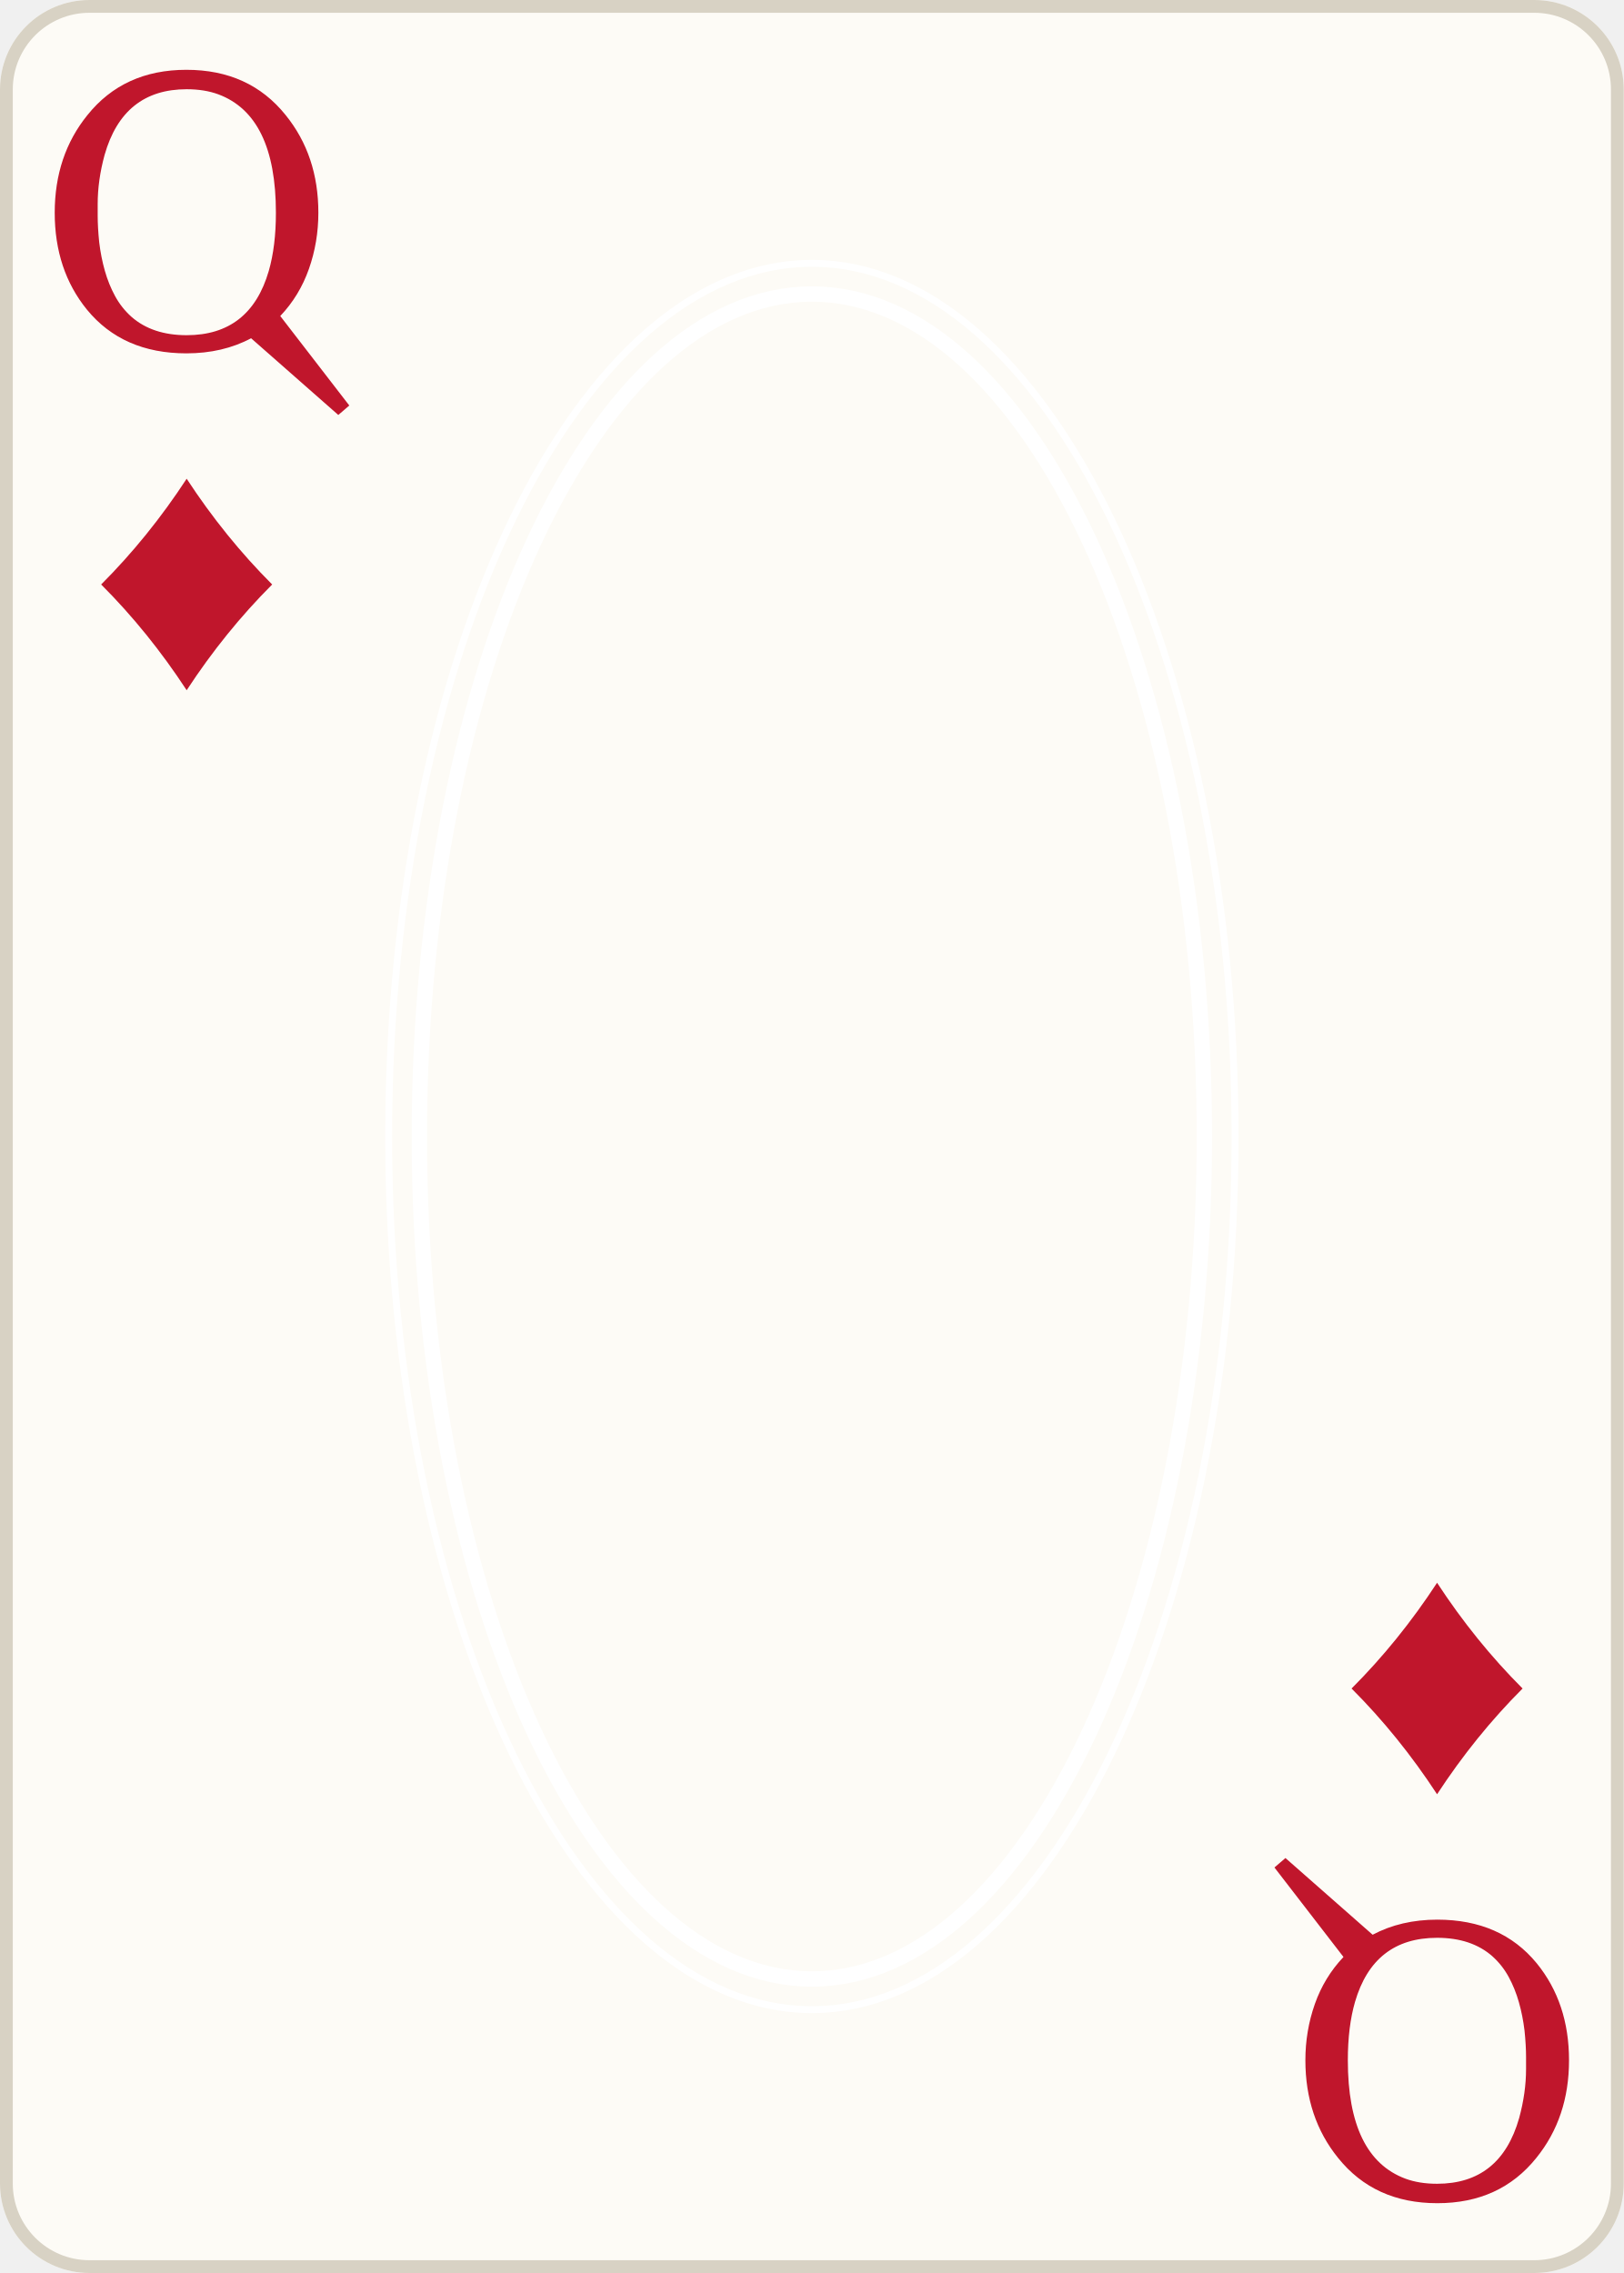
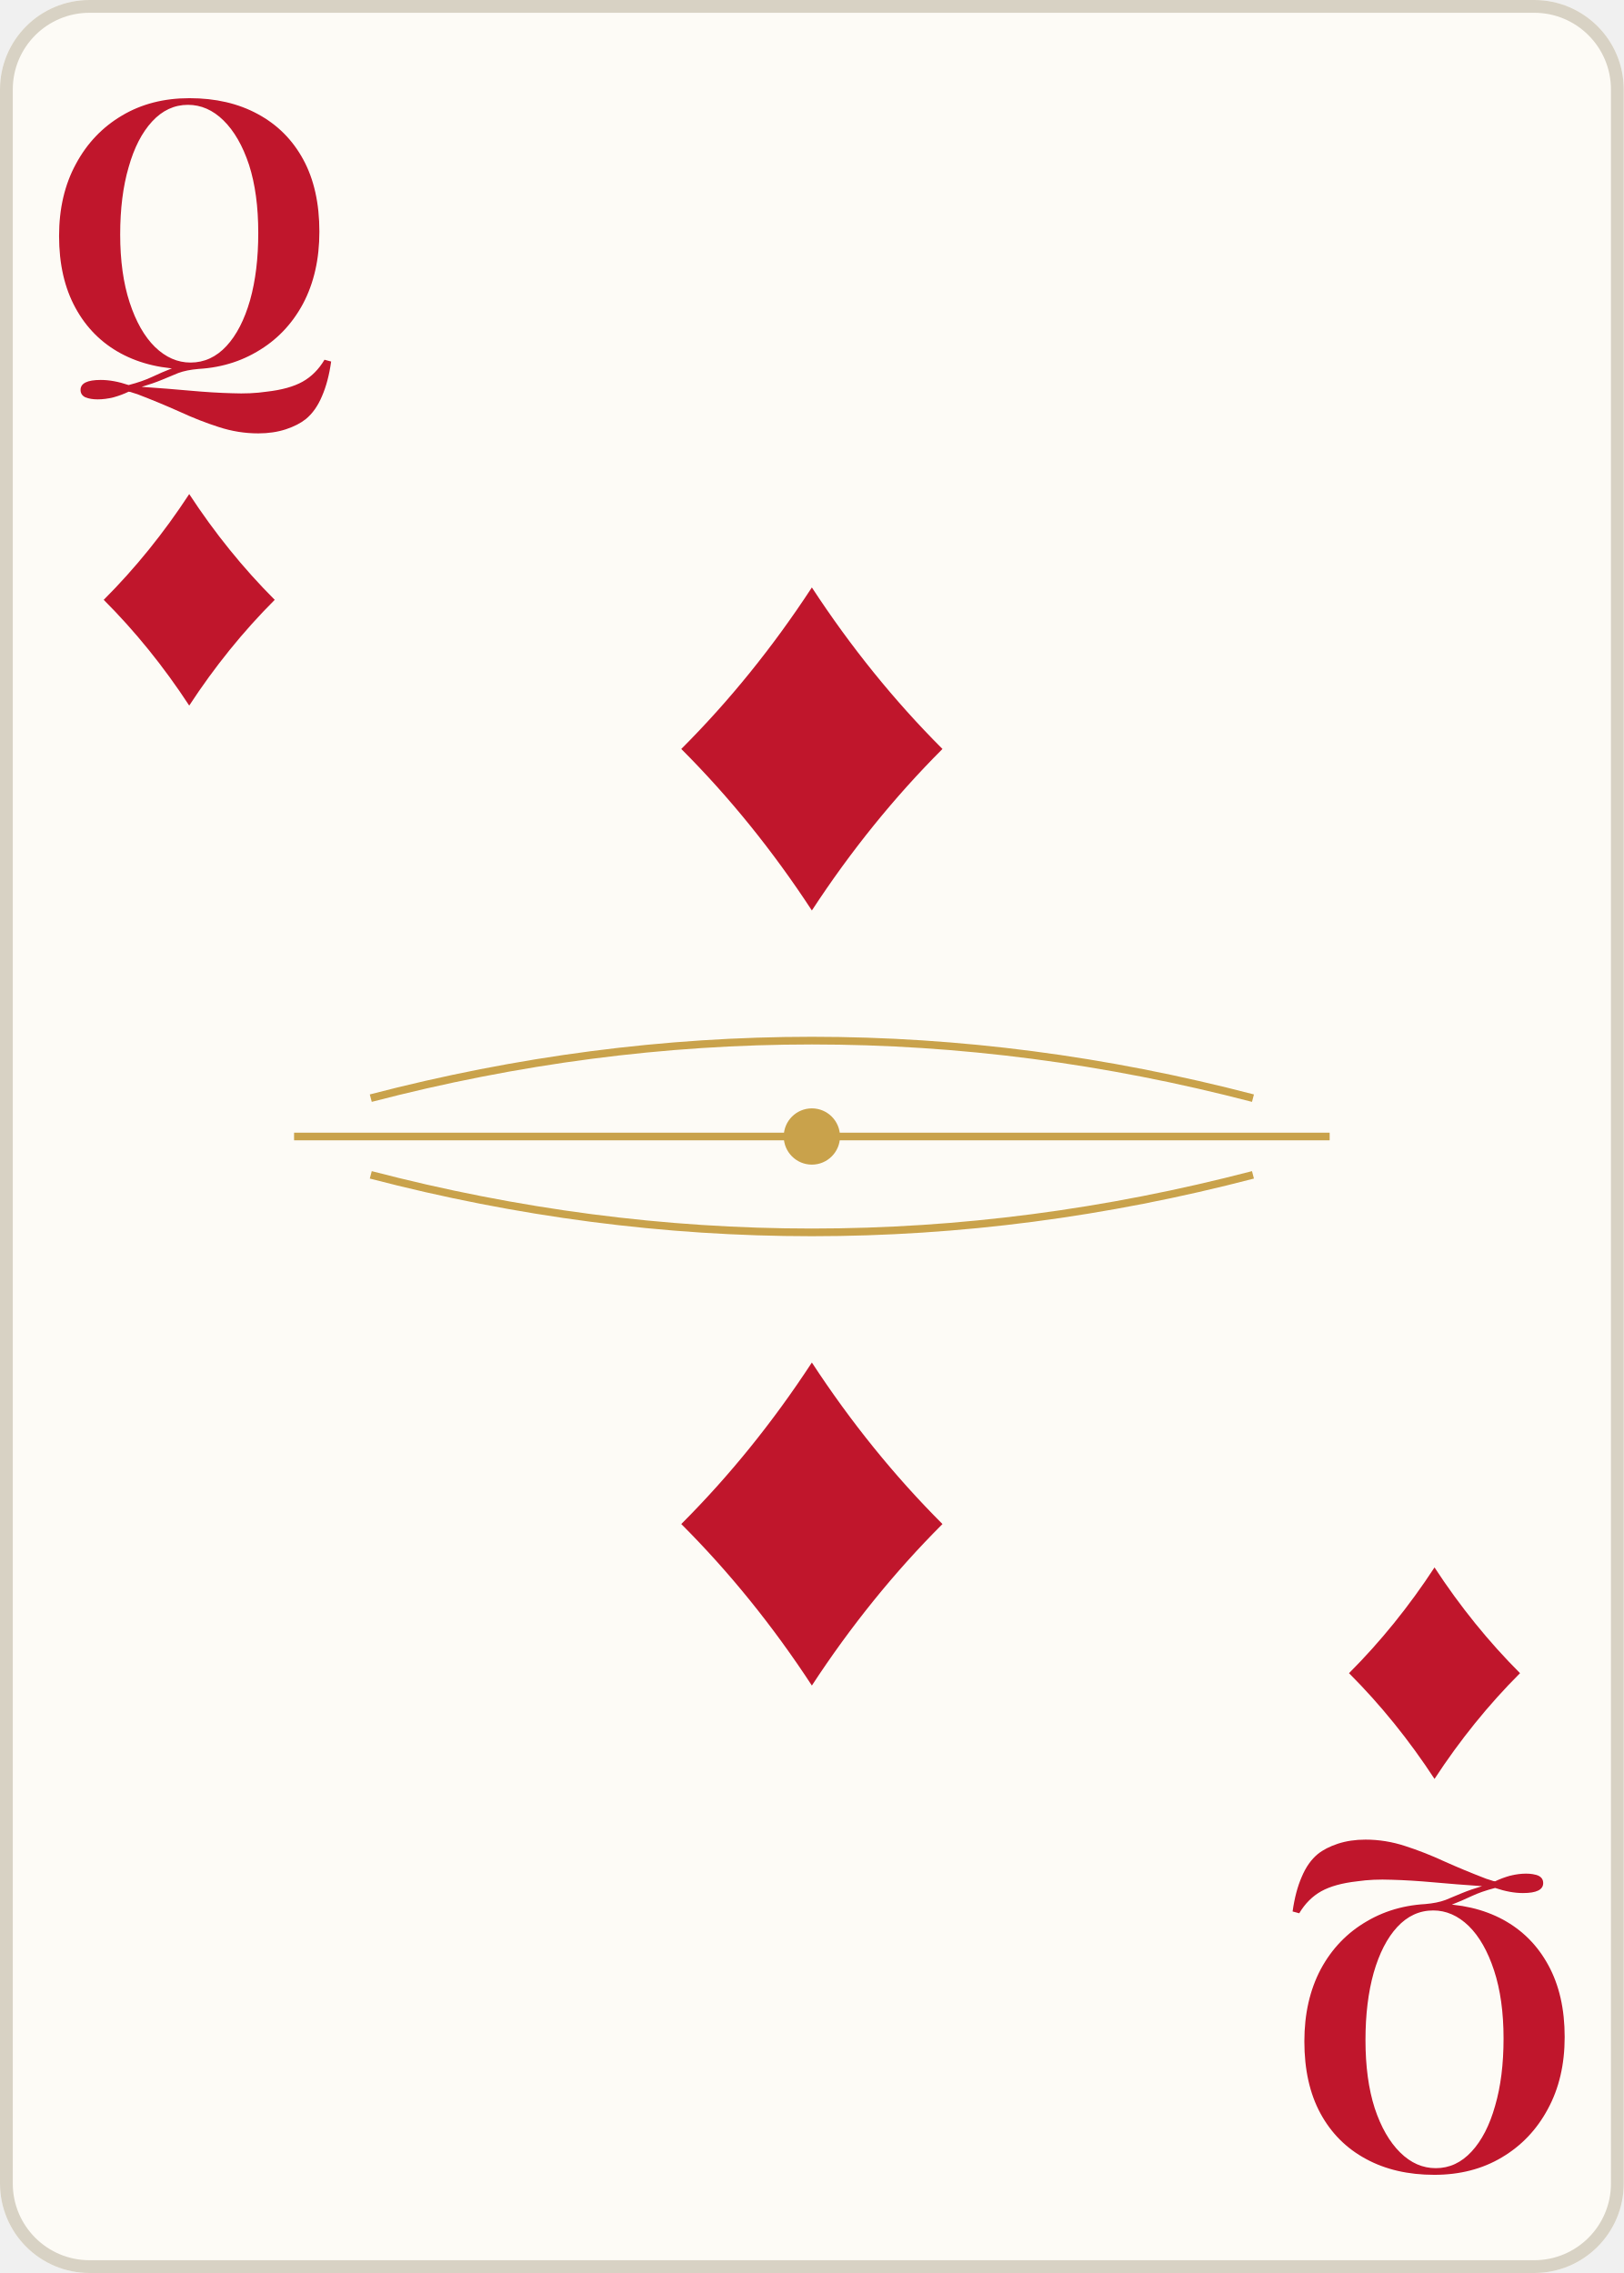
<svg xmlns="http://www.w3.org/2000/svg" width="63.5mm" height="88.9mm" viewBox="0 0 63.5 88.9" role="img" aria-label="Q of Diamonds">
  <defs>
-     <clipPath id="cR0-card">
+     <clipPath id="diamonds-Q-card">
      <rect x="0" y="0" width="63.5" height="88.9" rx="3.5" />
    </clipPath>
  </defs>
-   <g clip-path="url(#cR0-card)">
+   <g clip-path="url(#diamonds-Q-card)">
    <rect x="0" y="0" width="63.5" height="88.9" fill="#fdfbf6" />
    <g>
      <defs>
-         <clipPath id="cR0-mono">
-           <path d="M16.4 44.45A15.35 32.95 0 0 1 47.1 44.45A15.35 32.95 0 0 1 16.4 44.45Z" />
+         <clipPath id="diamonds-Q-mono">
+           <path d="M11.5 44.45A20.25 32.95 0 0 1 52 44.45A20.25 32.95 0 0 1 11.5 44.45Z" />
        </clipPath>
      </defs>
-       <g clip-path="url(#cR0-mono)" />
-       <path d="M16.4 44.45A15.35 32.95 0 0 1 47.1 44.45A15.35 32.95 0 0 1 16.4 44.45Z" fill="none" stroke="#ffffff" stroke-width="0.6" />
-       <path d="M15.2 44.45A16.55 34.15 0 0 1 48.3 44.45A16.55 34.15 0 0 1 15.2 44.45Z" fill="none" stroke="#ffffff" stroke-width="0.27" />
+       <g clip-path="url(#diamonds-Q-mono)">
+         <g>
+           <g transform="translate(31.75 29.293) scale(0.1344) translate(-50 -50)" fill="#c0162c">
+             <path d="M50 3Q67 29 88 50 67 71 50 97 33 71 12 50 33 29 50 3Z" />
+           </g>
+           <path d="M14.5 42.95 Q31.75 38.45 49 42.95" fill="none" stroke="#c9a24b" stroke-width="0.3" />
+         </g>
+         <g transform="rotate(180 31.75 44.45)">
+           <g>
+             <g transform="translate(31.75 29.293) scale(0.1344) translate(-50 -50)" fill="#c0162c">
+               <path d="M50 3Q67 29 88 50 67 71 50 97 33 71 12 50 33 29 50 3Z" />
+             </g>
+             <path d="M14.5 42.95 Q31.75 38.45 49 42.95" fill="none" stroke="#c9a24b" stroke-width="0.3" />
+           </g>
+         </g>
+         <line x1="11.5" y1="44.45" x2="52" y2="44.45" stroke="#c9a24b" stroke-width="0.3" />
+         <circle cx="31.75" cy="44.45" r="1.1" fill="#c9a24b" />
+       </g>
    </g>
-     <g transform="translate(2.3 -0.6)">
-       <path d="M7.52 13.83Q6.41 14.42 4.99 14.42Q2.5 14.42 1.1 12.71Q-0.16 11.16 -0.16 8.92Q-0.16 6.68 1.12 5.1Q2.54 3.33 4.99 3.33Q7.45 3.33 8.87 5.1Q10.15 6.68 10.15 8.92Q10.15 10.07 9.78 11.12Q9.41 12.17 8.66 12.96L11.36 16.46L10.93 16.83ZM1.52 8.58Q1.52 8.58 1.52 9.04Q1.52 9.5 1.58 10.08Q1.65 10.66 1.8 11.19Q1.95 11.72 2.2 12.18Q2.45 12.64 2.84 12.99Q3.66 13.71 5 13.71Q7.48 13.71 8.21 11.2Q8.49 10.23 8.49 8.92Q8.49 5.13 6.24 4.29Q5.7 4.09 5 4.09Q2.52 4.09 1.79 6.66Q1.52 7.65 1.52 8.58Z" fill="#c0162c" />
+     <g transform="translate(2.4 0)">
+       <path d="M10.29 14.07L10.55 14.14Q10.44 14.93 10.19 15.5Q9.95 16.07 9.56 16.39Q9.26 16.63 8.78 16.79Q8.29 16.95 7.7 16.95Q6.91 16.95 6.15 16.7Q5.4 16.46 4.62 16.1Q3.84 15.75 2.98 15.42Q2.88 15.39 2.79 15.36Q2.69 15.32 2.63 15.32Q2.36 15.45 2.04 15.54Q1.71 15.62 1.42 15.62Q1.14 15.62 0.94 15.54Q0.75 15.45 0.75 15.25Q0.75 14.86 1.54 14.86Q2.04 14.86 2.63 15.06Q3.17 14.92 3.55 14.74Q3.93 14.56 4.34 14.4Q4.75 14.24 5.34 14.2L5.36 14.43Q4.89 14.47 4.57 14.59Q4.25 14.72 3.92 14.86Q3.58 15 3.14 15.13Q4.16 15.2 5.04 15.28Q5.92 15.36 6.67 15.38Q7.41 15.41 8.02 15.32Q8.91 15.22 9.43 14.93Q9.95 14.64 10.29 14.07ZM5.01 3.84Q6.54 3.84 7.68 4.46Q8.83 5.08 9.46 6.24Q10.09 7.4 10.09 9.06Q10.09 10.67 9.45 11.88Q8.8 13.09 7.64 13.76Q6.48 14.44 5 14.44Q3.47 14.44 2.32 13.82Q1.18 13.2 0.55 12.04Q-0.09 10.87 -0.09 9.23Q-0.09 7.62 0.57 6.41Q1.22 5.2 2.37 4.52Q3.51 3.84 5.01 3.84ZM4.95 4.1Q4.15 4.1 3.55 4.75Q2.95 5.4 2.63 6.54Q2.3 7.67 2.3 9.17Q2.3 10.7 2.67 11.83Q3.04 12.96 3.66 13.57Q4.29 14.18 5.05 14.18Q5.86 14.18 6.46 13.53Q7.05 12.89 7.38 11.74Q7.7 10.6 7.7 9.11Q7.7 7.57 7.34 6.45Q6.97 5.33 6.34 4.71Q5.72 4.1 4.95 4.1Z" fill="#c0162c" />
      <g transform="translate(5 23.46) scale(0.088) translate(-50 -50)" fill="#c0162c">
        <path d="M50 3Q67 29 88 50 67 71 50 97 33 71 12 50 33 29 50 3Z" />
      </g>
    </g>
    <g transform="rotate(180 31.75 44.45)">
-       <g transform="translate(2.3 -0.6)">
-         <path d="M7.52 13.83Q6.41 14.42 4.99 14.42Q2.5 14.42 1.1 12.71Q-0.16 11.16 -0.16 8.92Q-0.16 6.68 1.12 5.1Q2.54 3.33 4.99 3.33Q7.45 3.33 8.87 5.1Q10.15 6.68 10.15 8.92Q10.15 10.07 9.78 11.12Q9.41 12.17 8.66 12.96L11.36 16.46L10.93 16.83ZM1.52 8.58Q1.52 8.58 1.52 9.04Q1.52 9.5 1.58 10.08Q1.65 10.66 1.8 11.19Q1.95 11.72 2.2 12.18Q2.45 12.64 2.84 12.99Q3.66 13.71 5 13.71Q7.48 13.71 8.21 11.2Q8.49 10.23 8.49 8.92Q8.49 5.13 6.24 4.29Q5.7 4.09 5 4.09Q2.52 4.09 1.79 6.66Q1.52 7.65 1.52 8.58Z" fill="#c0162c" />
+       <g transform="translate(2.4 0)">
+         <path d="M10.29 14.07L10.55 14.14Q10.44 14.93 10.19 15.5Q9.95 16.07 9.56 16.39Q9.26 16.63 8.78 16.79Q8.29 16.95 7.7 16.95Q6.91 16.95 6.15 16.7Q5.4 16.46 4.62 16.1Q3.84 15.75 2.98 15.42Q2.88 15.39 2.79 15.36Q2.69 15.32 2.63 15.32Q2.36 15.45 2.04 15.54Q1.71 15.62 1.42 15.62Q1.14 15.62 0.94 15.54Q0.75 15.45 0.75 15.25Q0.75 14.86 1.54 14.86Q2.04 14.86 2.63 15.06Q3.17 14.92 3.55 14.74Q3.93 14.56 4.34 14.4Q4.75 14.24 5.34 14.2L5.36 14.43Q4.89 14.47 4.57 14.59Q4.25 14.72 3.92 14.86Q3.58 15 3.14 15.13Q4.16 15.2 5.04 15.28Q5.92 15.36 6.67 15.38Q7.41 15.41 8.02 15.32Q8.91 15.22 9.43 14.93Q9.95 14.64 10.29 14.07ZM5.01 3.84Q6.54 3.84 7.68 4.46Q8.83 5.08 9.46 6.24Q10.09 7.4 10.09 9.06Q10.09 10.67 9.45 11.88Q8.8 13.09 7.64 13.76Q6.48 14.44 5 14.44Q3.47 14.44 2.32 13.82Q1.18 13.2 0.55 12.04Q-0.09 10.87 -0.09 9.23Q-0.09 7.62 0.57 6.41Q1.22 5.2 2.37 4.52Q3.51 3.84 5.01 3.84ZM4.95 4.1Q4.15 4.1 3.55 4.75Q2.95 5.4 2.63 6.54Q2.3 7.67 2.3 9.17Q2.3 10.7 2.67 11.83Q3.04 12.96 3.66 13.57Q4.29 14.18 5.05 14.18Q5.86 14.18 6.46 13.53Q7.05 12.89 7.38 11.74Q7.7 10.6 7.7 9.11Q7.7 7.57 7.34 6.45Q6.97 5.33 6.34 4.71Q5.72 4.1 4.95 4.1Z" fill="#c0162c" />
        <g transform="translate(5 23.46) scale(0.088) translate(-50 -50)" fill="#c0162c">
          <path d="M50 3Q67 29 88 50 67 71 50 97 33 71 12 50 33 29 50 3Z" />
        </g>
      </g>
    </g>
  </g>
  <rect x="0.25" y="0.25" width="63" height="88.4" rx="3.25" fill="none" stroke="#d8d2c4" stroke-width="0.5" />
</svg>
